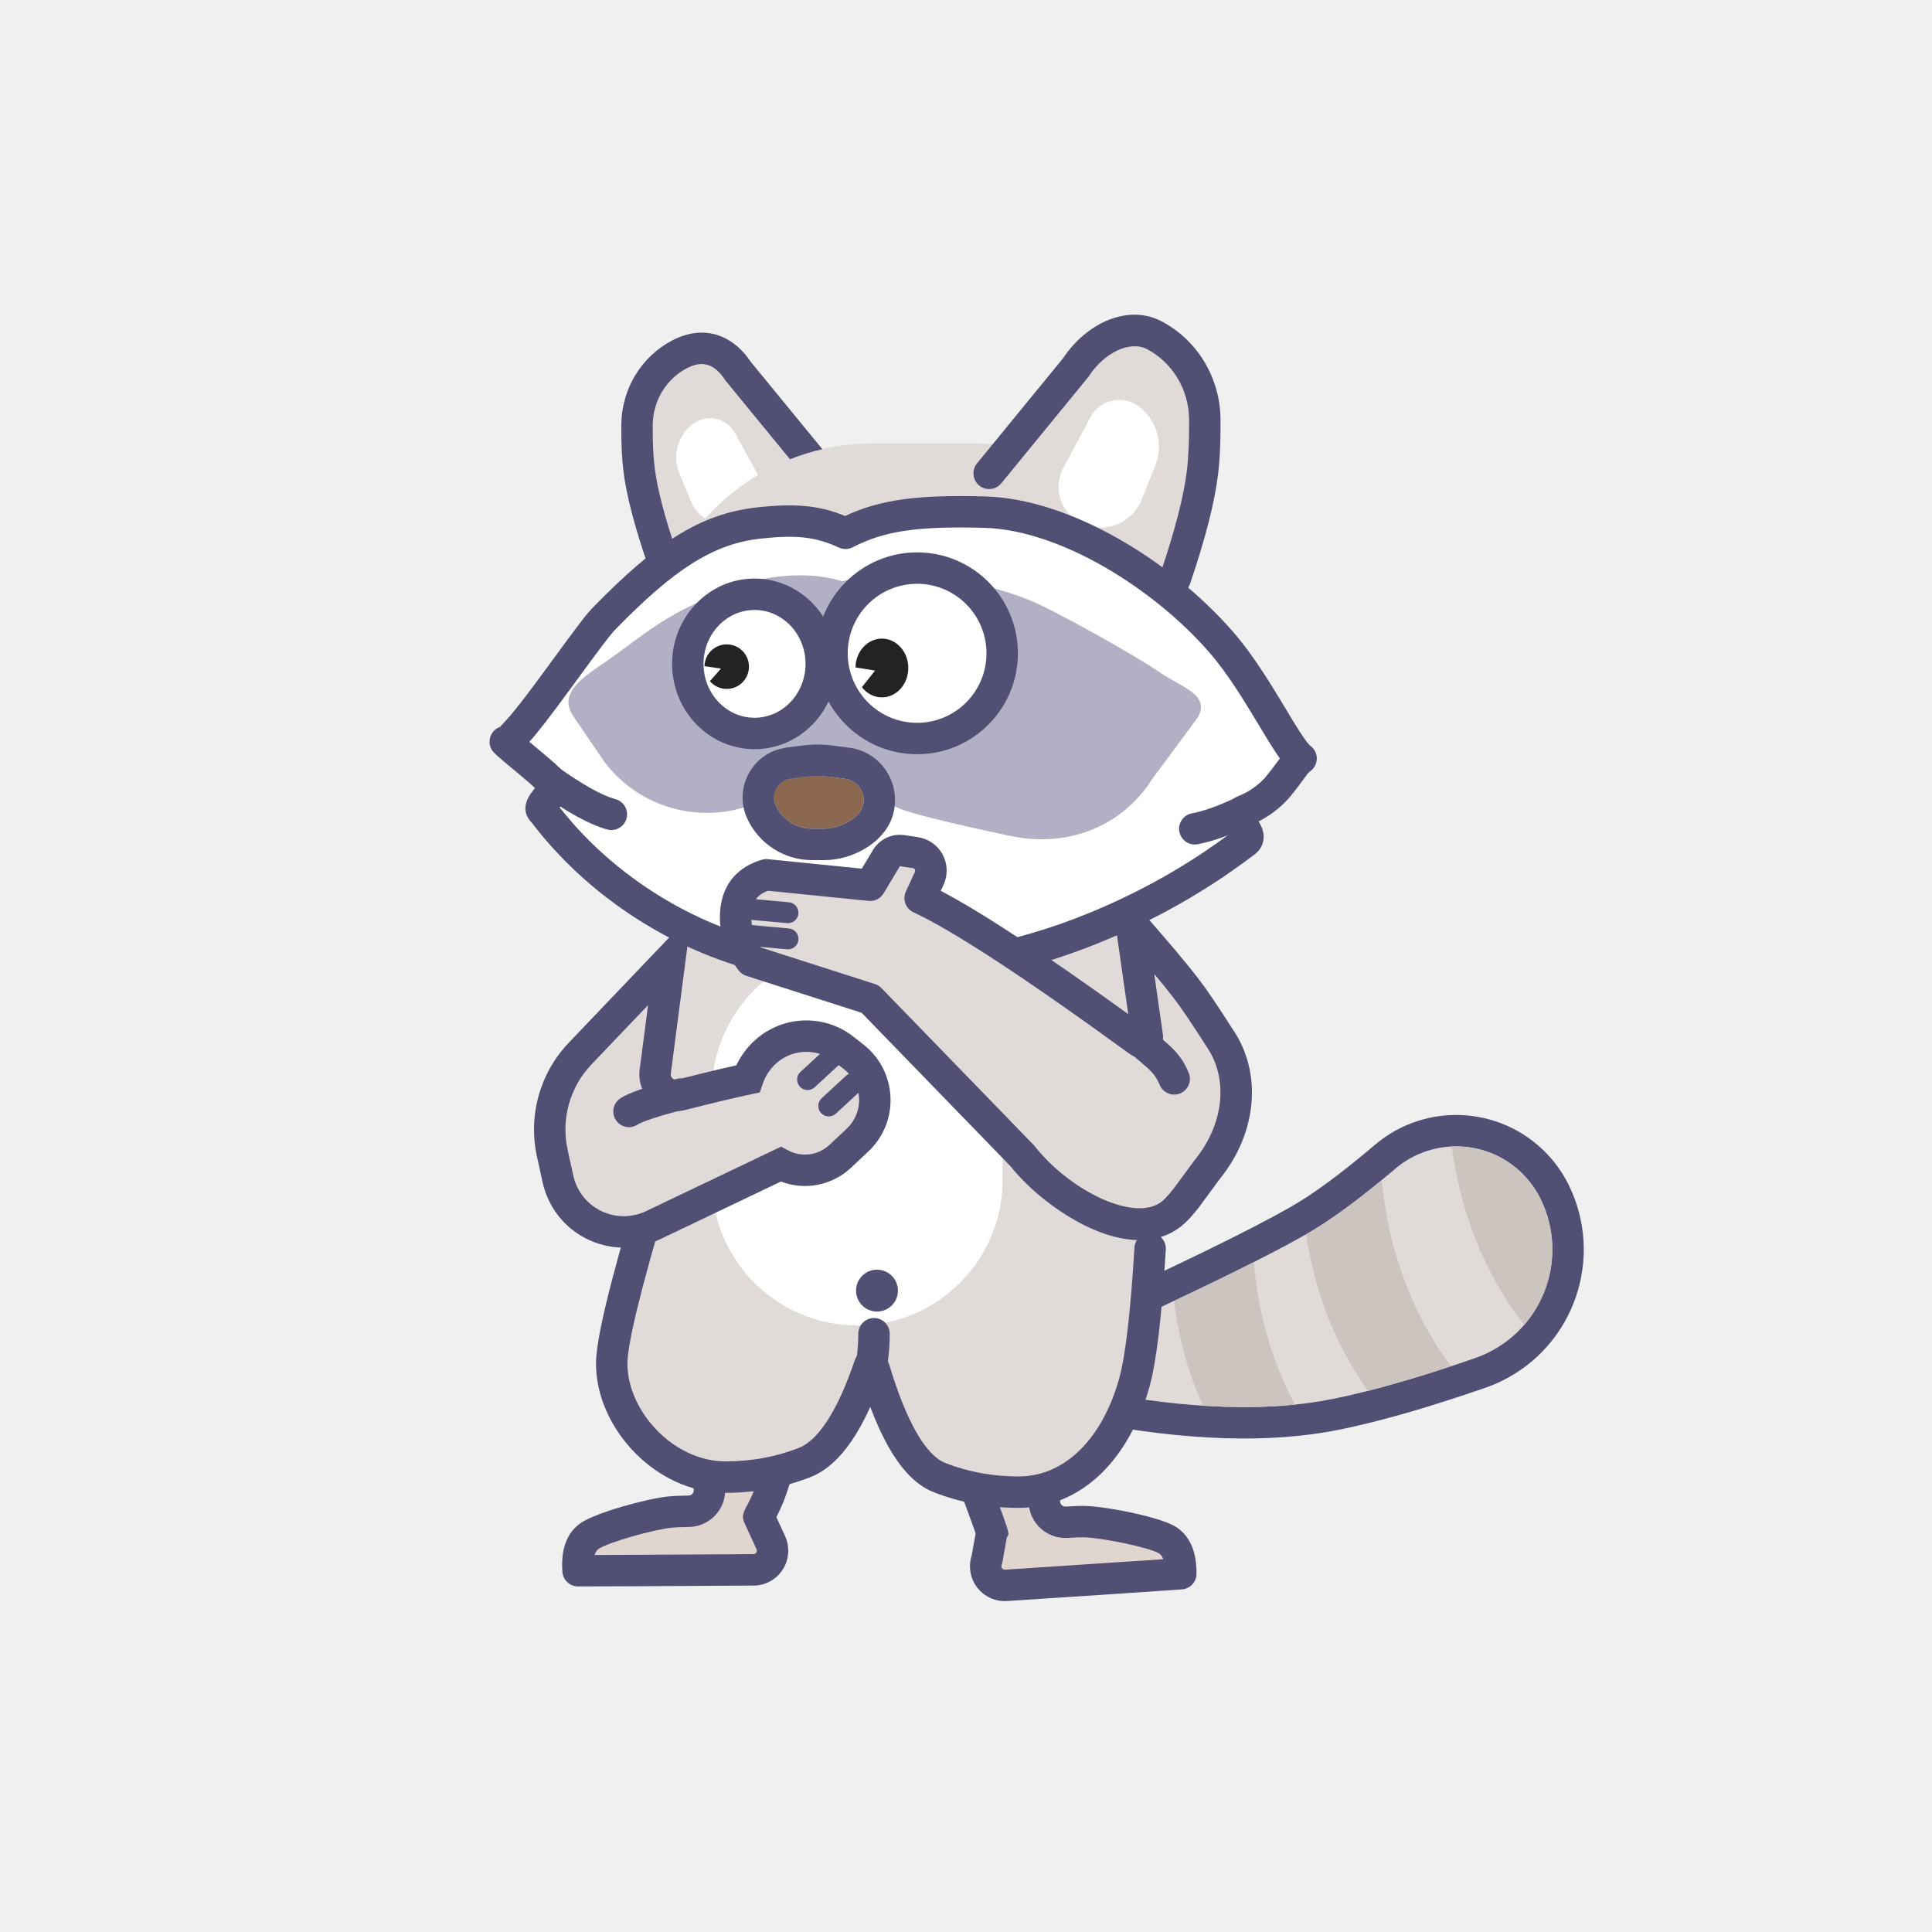
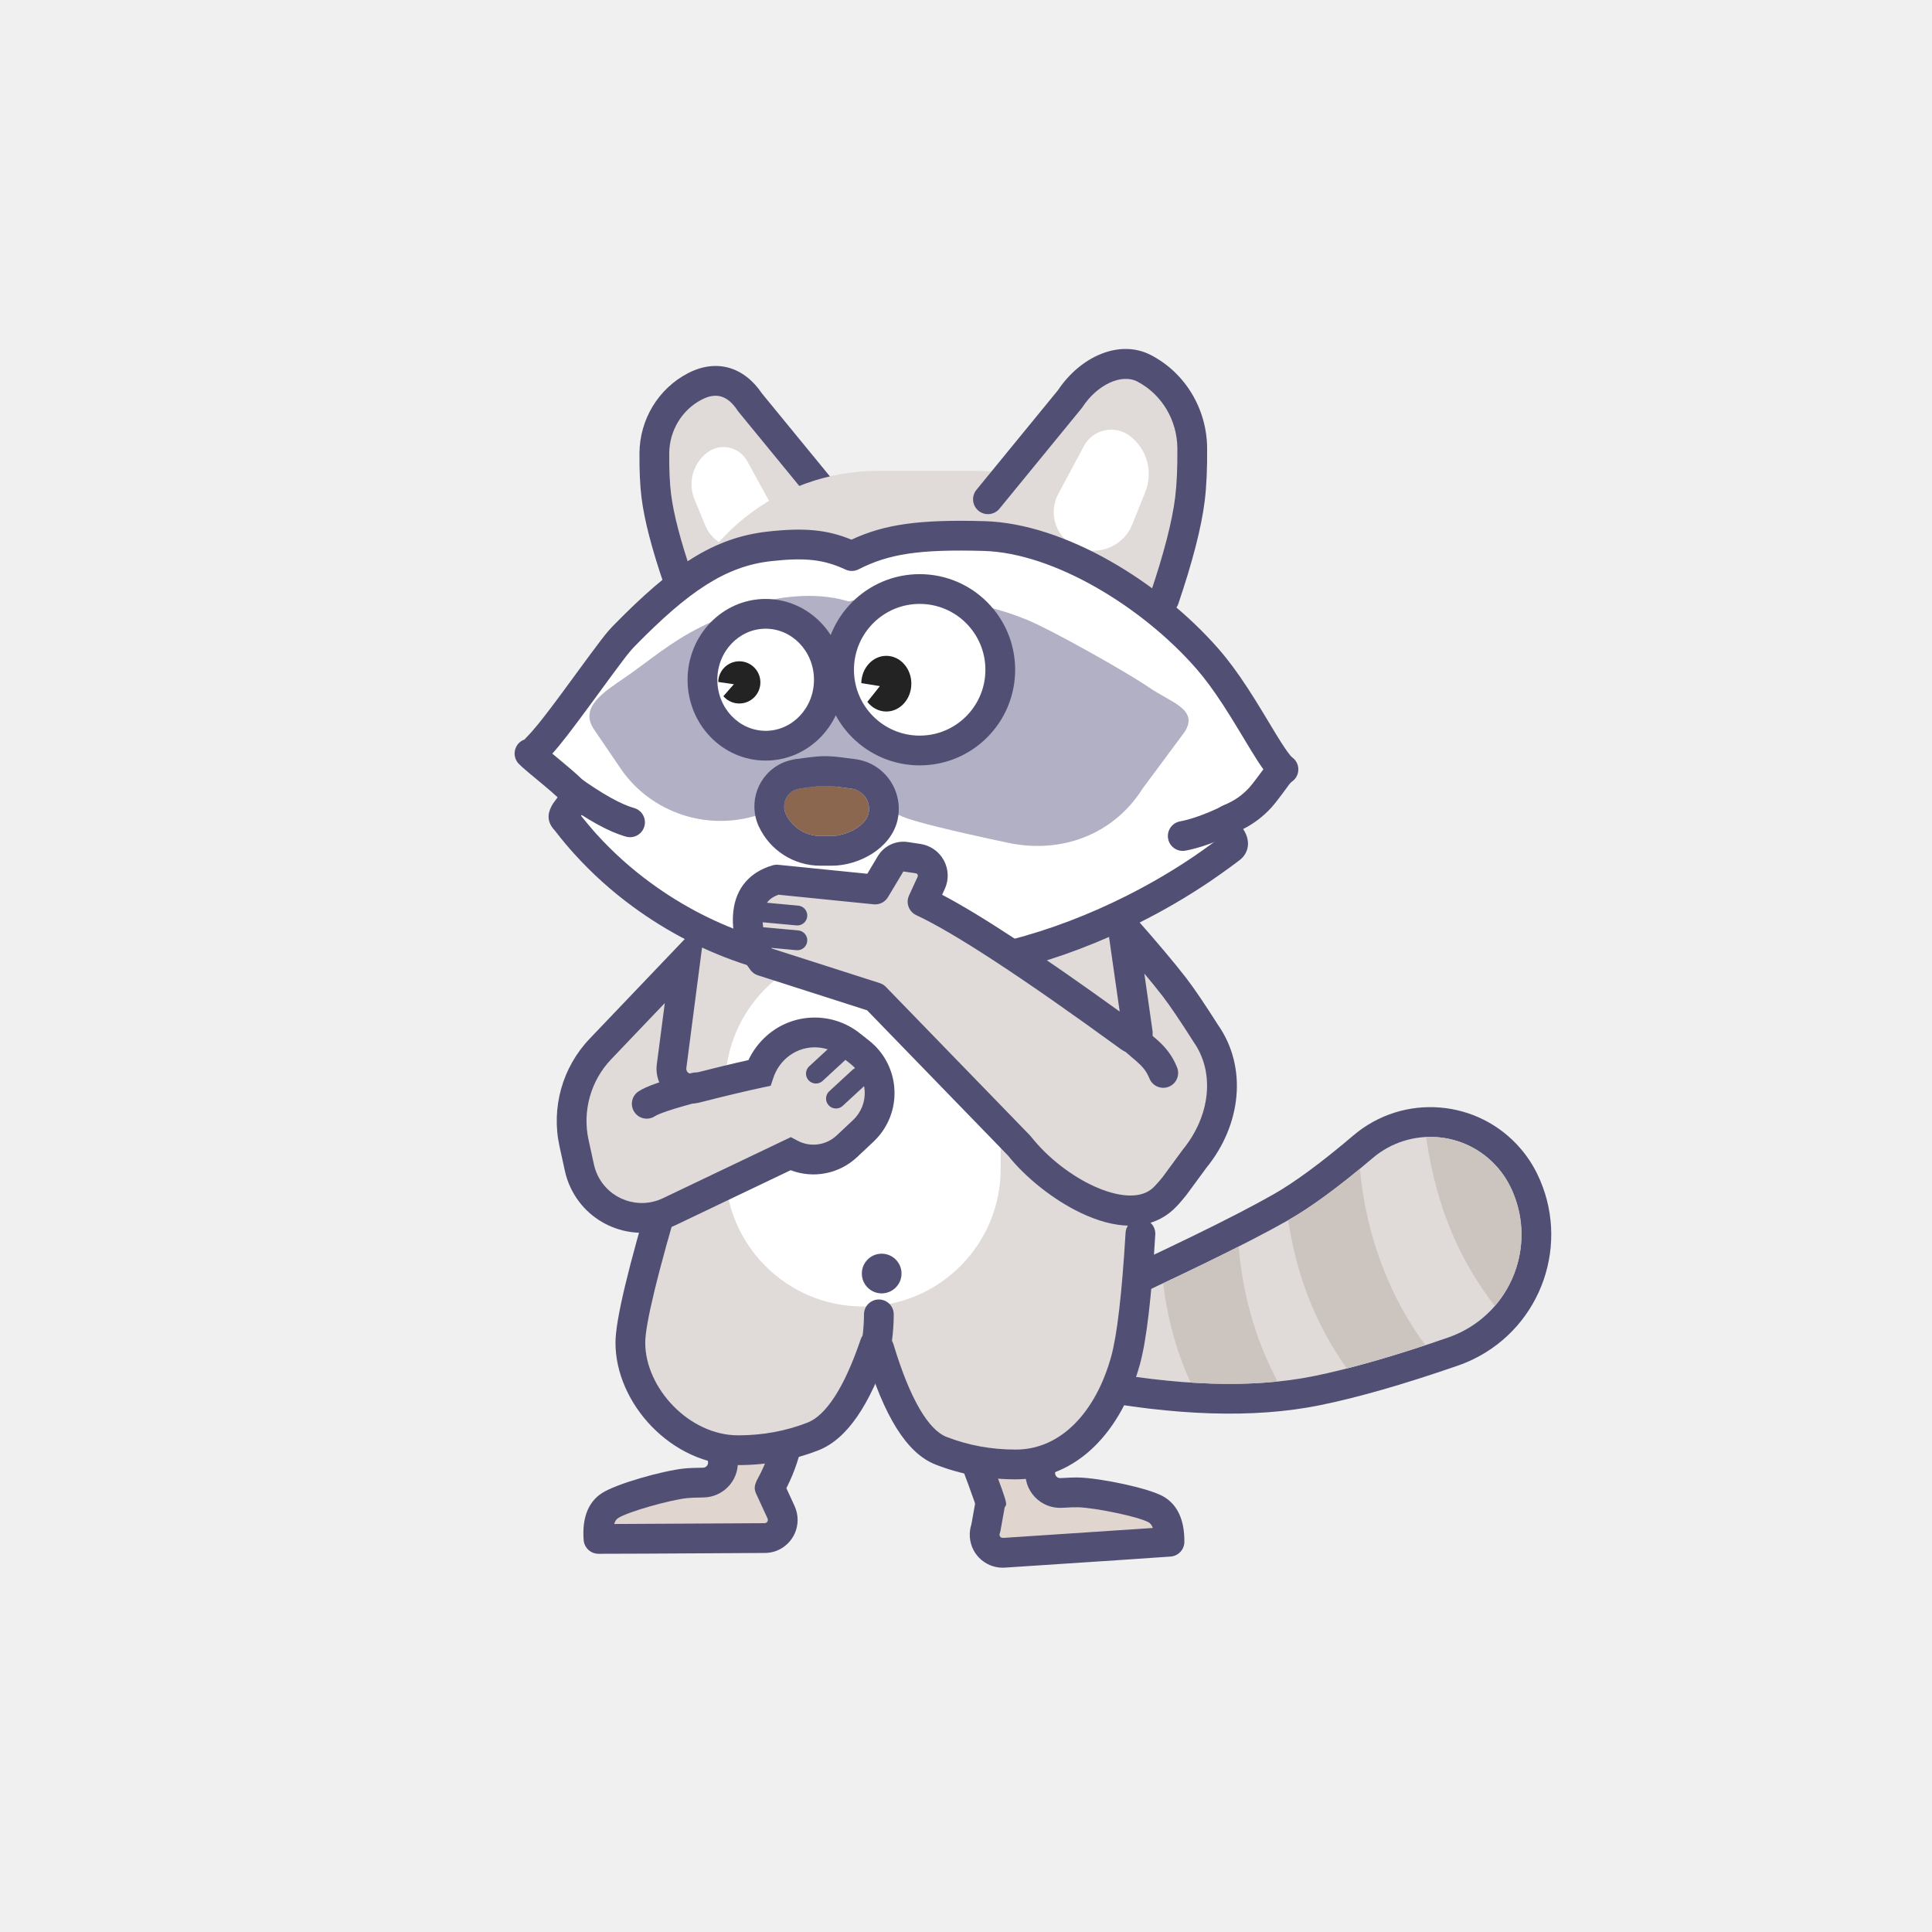
- <svg xmlns="http://www.w3.org/2000/svg" width="800px" height="800px" viewBox="51.2 51.2 921.6 921.6" class="icon" version="1.1">
+ <svg xmlns="http://www.w3.org/2000/svg" width="800px" height="800px" viewBox="25.6 25.6 972.8 972.8" class="icon" version="1.1">
  <path d="M567.806 691.807c50.381-22.828 85.866-40.106 106.454-51.824 11.631-6.626 25.79-17.033 42.481-31.239 18.872-16.059 47.189-13.779 63.246 5.095a44.561 44.561 0 0 1 6.166 9.423c13.255 27.203 1.946 59.999-25.258 73.253-1.973 0.962-4.001 1.803-6.072 2.523-26.602 9.209-49.179 15.695-67.739 19.456-30.76 6.236-68.745 5.02-113.964-3.656l-5.315-23.028z" fill="#E0DBD8" />
  <path d="M567.806 691.807l5.317 23.033c45.216 8.674 83.199 9.893 113.961 3.656 18.557-3.761 41.135-10.247 67.739-19.456a54.539 54.539 0 0 0 6.069-2.523c27.208-13.255 38.512-46.05 25.26-73.253a44.626 44.626 0 0 0-6.169-9.423c-16.059-18.874-44.374-21.154-63.243-5.095-16.691 14.204-30.85 24.611-42.484 31.237-20.582 11.719-56.07 28.997-106.451 51.824z m-6.184-13.652c49.991-22.648 85.142-39.761 105.222-51.2 10.7-6.089 24.151-15.979 40.186-29.621 25.175-21.424 62.951-18.382 84.373 6.793a59.979 59.979 0 0 1 8.224 12.573c16.879 34.641 2.478 76.41-32.169 93.291a70.137 70.137 0 0 1-7.732 3.207c-27.183 9.416-50.378 16.077-69.667 19.985-32.888 6.668-72.771 5.385-119.761-3.626l-9.583-1.838-10.27-44.499 11.177-5.065z" fill="#524F75" />
  <path d="M743.669 598.096c13.404-0.634 26.949 4.728 36.315 15.742a44.659 44.659 0 0 1 6.169 9.423c9.915 20.35 6.084 43.837-7.867 59.924a164.924 164.924 0 0 1-20.365-33.974c-6.821-15.318-11.571-32.356-14.251-51.115zM611.278 671.746c14.558-6.866 27.223-13.03 38.013-18.487a180.274 180.274 0 0 0 5.565 32.206c3.397 12.683 8.077 24.606 14.036 35.765-13.437 1.374-28.033 1.548-43.795 0.517a163.453 163.453 0 0 1-9.126-25.418 175.221 175.221 0 0 1-4.69-24.583zM674.237 639.995l0.025-0.015c10.113-5.759 22.136-14.381 36.07-25.865 1.558 17.136 5.345 33.537 11.359 49.202 5.545 14.443 12.748 27.65 21.609 39.621-14.488 4.795-27.673 8.699-39.546 11.721-8.137-11.481-14.671-23.637-19.598-36.474-4.533-11.813-7.842-24.544-9.918-38.188z" fill="#CBC4BF" />
  <path d="M383.525 477.034h204.578l12.368 96.893v53.65c0 20.542-1.848 45.69-5.547 75.451-44.427 11.306-73.381 16.958-86.863 16.958H452.373c-15.537 0-50.833-7.051-105.887-21.152 8.984-29.019 13.477-52.773 13.477-71.258 0.067-23.564 0.762-42.686 2.083-57.634 2.785-31.487 9.943-62.459 21.479-92.909z" fill="#E0DBD8" />
  <path d="M389.455 760.095l-5.185-26.11a2.158 2.158 0 0 1 2.19-2.58l21.531-0.16c1.049 0.03 17.393-1.074 16.554 2.288-1.354 26.557-11.546 40.735-11.319 41.225l5.637 12.243c0.577 1.256 0.872 2.617 0.859 3.989-0.045 5.14-4.281 9.199-9.466 9.061-50.039 0.31-77.807 0.45-83.306 0.42-0.622-8.247 1.309-13.831 5.787-16.754 6.716-4.386 29.731-10.37 38.143-11.249 1.891-0.2 4.815-0.317 8.774-0.357a10.078 10.078 0 0 0 9.8-12.016z" fill="#E1D6CF" />
  <path d="M386.26 738.898h0.18-0.18z m10.542 19.736a17.483 17.483 0 0 1 0.335 3.244c0.095 9.696-7.705 17.628-17.41 17.725-3.741 0.037-6.464 0.15-8.07 0.317-8.744 0.912-29.953 6.891-34.826 10.07-0.867 0.564-1.548 1.519-1.983 2.977 12.325-0.04 37.513-0.175 75.604-0.41 1.009 0.025 1.768-0.699 1.776-1.633a1.848 1.848 0 0 0-0.175-0.789l-5.637-12.243c-1.119-2.43-0.912-3.796-0.262-5.677 0.132-0.387 0.267-0.699 0.43-1.034 0.147-0.305 0.287-0.574 0.559-1.079a72.961 72.961 0 0 0 5.462-12.5c1.913-5.749 3.307-12.056 4.031-18.974a91.471 91.471 0 0 0-5.42 0.01c-0.699 0.022-2.802 0.1-3.097 0.105l-15.243 0.112 3.926 19.778z m11.384-34.878l-0.18-0.002h-0.017 0.197z m8.167-0.13c2.965 0.07 5.442 0.292 7.5 0.767 1.718 0.395 3.197 0.959 4.566 1.941 2.5 1.798 4.019 4.733 3.584 8.017-0.562 10.31-2.395 19.616-5.177 27.978a87.617 87.617 0 0 1-4.893 11.846l-0.38 0.749 4.116 8.946c1.039 2.255 1.566 4.708 1.546 7.183-0.08 9.346-7.797 16.734-16.911 16.491-50.106 0.307-77.851 0.45-83.396 0.417a7.493 7.493 0 0 1-7.43-6.928c-0.807-10.707 2.036-18.939 9.161-23.589 7.215-4.71 30.56-11.289 41.462-12.428 2.178-0.23 5.302-0.357 9.473-0.4a2.587 2.587 0 0 0 2.53-3.06l-5.185-26.11a9.648 9.648 0 0 1 9.566-11.534l21.319-0.155c-1.026-0.01 5.739-0.2 8.549-0.132z" fill="#524F75" />
  <path d="M466.037 702.479c-8.919 26.324-19.294 41.797-31.12 46.41-11.826 4.615-24.379 6.918-37.653 6.918-31.344 0-54.272-29.933-54.272-54.125 0-10.265 6.326-36.582 18.981-78.95" fill="#E0DBD8" />
  <path d="M458.942 700.074c-8.272 24.414-17.545 38.245-26.746 41.834-10.949 4.271-22.575 6.409-34.928 6.409-24.773 0-46.779-23.962-46.779-46.634 0-9.221 6.264-35.278 18.667-76.807a7.493 7.493 0 1 0-14.358-4.286c-12.905 43.208-19.294 69.782-19.294 81.096 0 30.678 28.415 61.62 61.765 61.62 14.196 0 27.67-2.478 40.376-7.435 14.453-5.637 25.927-22.745 35.493-50.988a7.493 7.493 0 0 0-14.194-4.808z" fill="#524F75" />
  <path d="M549.468 766.084l3.399-26.517a2.148 2.148 0 0 0-2.355-2.42l-23.977 1.386c-1.044 0.1-17.773 0.072-17.905 1.111 10.622 27.98 15.837 42.221 15.647 42.728l-2.265 12.633a9.406 9.406 0 0 0-0.584 4.044 9.106 9.106 0 0 0 10.043 8.374c49.866-3.272 77.537-5.12 83.011-5.545 0.057-8.279-2.24-13.722-6.903-16.322-6.988-3.901-30.32-8.232-38.76-8.507-1.908-0.06-4.85 0.03-8.826 0.275a9.988 9.988 0 0 1-10.525-11.242z" fill="#E1D6CF" />
  <path d="M516.298 781.841c-0.604-1.778-1.556-4.433-2.84-7.947-2.597-7.088-6.549-17.62-11.848-31.584a7.498 7.498 0 0 1-0.425-3.609 7.473 7.473 0 0 1 2.63-4.845c0.674-0.569 1.331-0.954 2.018-1.254 0.682-0.3 1.319-0.48 2.023-0.627a24.718 24.718 0 0 1 2.805-0.38c1.648-0.152 3.771-0.257 6.359-0.337l0.749-0.025c2.622-0.075 8.16-0.16 8.017-0.15l24.179-1.404a9.641 9.641 0 0 1 10.317 10.849l-3.397 26.514a2.498 2.498 0 0 0 2.632 2.81c4.191-0.26 7.335-0.357 9.531-0.285 10.939 0.36 34.651 5.26 42.166 9.453 7.428 4.143 10.819 12.163 10.745 22.918a7.493 7.493 0 0 1-6.916 7.418c-5.525 0.43-33.168 2.273-82.857 5.532-9.326 0.917-17.533-5.927-18.25-15.26a16.824 16.824 0 0 1 0.784-6.519l1.863-10.397a28.844 28.844 0 0 0-0.287-0.874z m34.933-37.231l-0.217 0.015c0.075-0.002 0.15-0.01 0.217-0.015z m-24.276 1.409c-1.246 0.045-5.587 0.12-7.842 0.17 15.068 39.691 13.637 36.072 12.368 38.38l-2.11 11.764c-0.08 0.455-0.205 0.899-0.365 1.331a1.873 1.873 0 0 0-0.122 0.819c0.07 0.932 0.854 1.586 2.083 1.469 37.806-2.48 62.871-4.146 75.127-4.985-0.529-1.444-1.274-2.355-2.173-2.862-5.065-2.825-26.592-7.273-35.358-7.56-1.618-0.052-4.358 0.032-8.117 0.265a17.485 17.485 0 0 1-18.422-19.673l2.582-20.138-17.653 1.022z" fill="#524F75" />
  <path d="M468.303 704.627c8.919 29.681 19.294 46.827 31.12 51.442 11.826 4.615 24.376 6.918 37.653 6.918 31.344 0 48.752-28.834 55.254-52.359 3.134-11.329 5.637-32.643 7.505-63.933" fill="#E0DBD8" />
  <path d="M475.478 702.471c8.302 27.628 17.668 43.105 26.669 46.617 10.949 4.271 22.578 6.406 34.928 6.406 23.06 0 40.441-19.424 48.031-46.867 2.952-10.672 5.41-31.594 7.248-62.382a7.493 7.493 0 0 1 14.958 0.894c-1.898 31.794-4.446 53.493-7.762 65.484-9.181 33.193-31.249 57.856-62.476 57.856-14.196 0-27.67-2.475-40.376-7.433-14.653-5.719-26.037-24.531-35.573-56.265a7.493 7.493 0 0 1 14.353-4.311z" fill="#524F75" />
  <path d="M460.101 503.061c38.305 0 69.36 31.055 69.36 69.36v41.659c0 38.308-31.055 69.36-69.36 69.36-38.305 0-69.36-31.052-69.36-69.36v-41.659c0-38.308 31.055-69.36 69.36-69.36z" fill="#FFFFFF" />
  <path d="M473.12 709.854c0.759-3.659 1.291-6.661 1.598-9.044 0.597-4.62 0.897-9.061 0.897-13.324a7.493 7.493 0 1 0-14.985 0c0 3.604-0.257 7.408-0.774 11.401-0.252 1.953-0.724 4.608-1.411 7.925a7.495 7.495 0 0 0 14.676 3.042z" fill="#524F75" />
  <path d="M469.541 666.849m-9.99 0a9.99 9.99 0 1 0 19.98 0 9.99 9.99 0 1 0-19.98 0Z" fill="#524F75" />
  <path d="M407.917 565.86c-7.94 1.681-18.537 4.211-31.791 7.59a9.995 9.995 0 0 1-12.375-10.972l6.981-53.555L327.927 553.782a52.449 52.449 0 0 0-13.29 47.424l2.705 12.355c0.527 2.41 1.331 4.748 2.393 6.976 7.65 16.022 26.841 22.81 42.863 15.158l61.02-29.134a24.561 24.561 0 0 0 28.37-3.764l8.272-7.762c0.944-0.887 1.821-1.843 2.625-2.862 8.946-11.329 7.013-27.768-4.318-36.714l-4.77-3.769a29.004 29.004 0 0 0-37.211 1.059 30.395 30.395 0 0 0-8.669 13.112z" fill="#E0DBD8" />
  <path d="M411.623 547.141a36.499 36.499 0 0 1 46.824-1.331l4.77 3.766c14.578 11.511 17.066 32.663 5.555 47.241a33.682 33.682 0 0 1-3.379 3.681l-8.272 7.762a32.054 32.054 0 0 1-33.41 6.561L365.828 642.455c-19.756 9.436-43.418 1.066-52.851-18.689a39.751 39.751 0 0 1-2.952-8.602l-2.705-12.358a59.929 59.929 0 0 1 15.188-54.197L381.118 487.179 371.178 563.45a2.498 2.498 0 0 0 3.092 2.742c11.291-2.877 20.682-5.15 28.182-6.811a37.888 37.888 0 0 1 9.171-12.241z m-51.285-16.476L333.349 558.952a44.964 44.964 0 0 0-11.391 40.648l2.705 12.358c0.405 1.846 1.022 3.641 1.836 5.35 5.867 12.288 20.585 17.493 32.873 11.626L423.811 598.166l3.339 1.786a17.071 17.071 0 0 0 19.713-2.617l8.272-7.762a18.654 18.654 0 0 0-1.206-28.232l-4.77-3.766a21.514 21.514 0 0 0-27.598 0.784 22.838 22.838 0 0 0-6.539 9.883l-1.361 4.066-4.196 0.887c-7.822 1.653-18.327 4.161-31.492 7.52a17.488 17.488 0 0 1-21.656-19.201l4.021-30.847z" fill="#524F75" />
  <path d="M444.758 551.709l-11.676 10.769a4.995 4.995 0 1 0 6.773 7.343l11.674-10.769a4.995 4.995 0 0 0-6.771-7.343zM454.851 564.284l-11.676 10.769a4.995 4.995 0 1 0 6.773 7.343l11.674-10.769a4.99 4.99 0 0 0 0.285-7.056 4.99 4.99 0 0 0-7.056-0.287zM374.032 565.862c-14.463 3.751-23.065 6.634-27.011 9.331a7.49 7.49 0 1 0 8.454 12.37c0.739-0.505 3.025-1.481 6.521-2.652 3.924-1.314 9.199-2.835 15.8-4.546a7.493 7.493 0 1 0-3.764-14.503z" fill="#524F75" />
  <path d="M366.979 317.345c-5.944-17.398-9.583-31.402-10.914-42.014-0.729-5.849-1.059-13.042-0.984-21.579 0.122-14.204 7.982-27.153 20.378-33.582 11.077-5.744 20.88-2.45 27.828 8.072l38.585 47.089" fill="#E0DBD8" />
  <path d="M409.315 223.779c-9.134-13.564-23.03-17.665-37.309-10.26-14.87 7.712-24.271 23.202-24.421 40.168-0.077 8.846 0.265 16.359 1.044 22.578 1.404 11.202 5.16 25.665 11.259 43.505a7.493 7.493 0 1 0 14.181-4.848c-5.794-16.953-9.316-30.498-10.567-40.523-0.687-5.482-1.002-12.353-0.929-20.582 0.1-11.446 6.416-21.854 16.334-26.999 7.355-3.814 13.092-2.08 18.127 5.545l0.212 0.325L436.074 280.076a7.493 7.493 0 1 0 11.589-9.498l-38.35-46.799z" fill="#524F75" />
  <path d="M381.835 253.383a13.532 13.532 0 0 1 19.948 4.326l10.862 19.751a16.152 16.152 0 0 1-8.11 22.765 18.34 18.34 0 0 1-23.822-10.023l-5.42-13.152a20.01 20.01 0 0 1 6.541-23.667z" fill="#FFFFFF" />
  <path d="M467.721 262.693h48.47c52.449 0 97.23 37.888 105.912 89.617l14.543 86.645H342.496l20.365-92.06c10.879-49.187 54.487-84.203 104.86-84.203z" fill="#E0DBD8" />
  <path d="M611.815 327.193c7.048-20.785 11.361-37.516 12.937-50.196 0.869-6.988 1.259-15.582 1.169-25.782-0.15-16.968-9.466-32.441-24.154-40.123-13.127-6.863-29.162 2.825-37.391 15.4l-41.322 50.508" fill="#E0DBD8" />
  <path d="M605.239 204.45c17.158 8.974 27.998 26.984 28.172 46.699 0.09 10.507-0.312 19.421-1.226 26.771-1.648 13.265-6.079 30.453-13.272 51.677a7.493 7.493 0 1 1-14.191-4.813c6.898-20.345 11.089-36.622 12.593-48.712 0.824-6.626 1.196-14.9 1.114-24.793-0.127-14.224-7.912-27.158-20.135-33.55-7.992-4.178-20.27 1.588-27.65 12.862l-0.22 0.332-41.574 50.815a7.493 7.493 0 0 1-11.599-9.491l41.082-50.208c11.169-16.771 30.927-25.945 46.904-17.59z" fill="#524F75" />
  <path d="M594.577 245.148a15.56 15.56 0 0 0-23.182 5.008l-12.94 24.174a19.314 19.314 0 0 0 9.633 26.966 21.084 21.084 0 0 0 27.548-11.406c0.032-0.072 0.06-0.15 0.09-0.222l6.569-16.377a24.136 24.136 0 0 0-7.717-28.143z" fill="#FFFFFF" />
  <path d="M413.172 300.689c17.238-1.893 28.32-1.156 41.337 4.905 15.775-8.057 31.654-11.059 66.585-10.083 43.907 1.229 90.829 36.984 112.55 61.895 17.55 20.128 31.002 50.306 38.2 55.608-6.009 4.059-9.346 17.58-26.954 24.828-8.734 3.596 6.334 10.947 0 15.138-3.766 2.493-74.235 60.756-172.097 61.512-110.937 0.857-159.856-73.511-163.008-76.648-2.523-2.51 6.961-9.144 5.275-12.435s-19.763-17.141-22.845-20.395c7.378-2.415 37.933-49.369 47.868-59.499 19.806-20.188 43.03-41.524 73.089-44.826z" fill="#FFFFFF" />
  <path d="M655.482 403.371c-1.306-2.133-6.142-10.178-6.609-10.947a413.933 413.933 0 0 0-7.425-11.886c-4.715-7.228-9.099-13.215-13.454-18.21-27.046-31.017-71.66-58.338-107.115-59.327-32.491-0.909-47.806 1.521-62.966 9.266a7.495 7.495 0 0 1-6.571 0.12c-10.984-5.115-20.323-6.122-37.356-4.251-23.165 2.545-41.794 15.343-68.558 42.626-3.229 3.292-5.597 6.439-21.407 28.023l-1.074 1.466c-8.914 12.146-14.811 19.931-19.254 24.816 1.878 1.563 4.161 3.457 4.581 3.809l0.719 0.599c8.107 6.783 11.286 9.693 12.733 12.518 1.648 3.217 1.234 6.349-0.22 9.328-0.702 1.439-1.531 2.652-2.872 4.406l-0.485 0.629c2.31 2.842 5.472 6.663 7.842 9.278a180.644 180.644 0 0 0 27.171 24.444c31.944 23.427 71.463 37.294 119.571 36.921 42.246-0.325 82.417-11.501 119.428-30.003a305.209 305.209 0 0 0 34.217-19.938 401.425 401.425 0 0 0 11.212-7.957 24.943 24.943 0 0 1-1.261-2.055c-0.849-1.541-1.421-3.037-1.643-4.735-0.677-5.2 2.325-9.323 7.35-11.394 5.25-2.16 9.211-5.03 12.65-8.794 1.548-1.693 4.963-6.334 7.046-9.154-1.761-2.418-3.761-5.527-6.249-9.598z m-356.102 17.593l-0.702-0.587c-0.612-0.51-5.654-4.695-6.936-5.772-2.53-2.128-4.021-3.442-4.968-4.441-3.781-3.991-2.118-10.562 3.109-12.273-0.117-0.14 0.42-0.627 1.071-1.279 1.414-1.419 3.217-3.469 5.372-6.107 3.726-4.561 8.087-10.327 14.543-19.124l1.066-1.456c16.861-23.018 18.764-25.548 22.798-29.659 29.034-29.596 49.989-43.992 77.619-47.029 17.952-1.973 29.541-1.041 41.986 4.096 16.729-7.812 34.294-10.23 66.965-9.316 40.346 1.129 88.454 30.585 117.99 64.46 4.873 5.59 9.646 12.108 14.711 19.873 2.423 3.716 4.803 7.538 7.692 12.313 0.495 0.817 5.3 8.811 6.569 10.884 4.203 6.866 6.858 10.572 8.025 11.431 4.171 3.07 4.039 9.343-0.252 12.241-0.24 0.162-0.632 0.537-1.169 1.176-0.107 0.127-6.199 8.644-9.121 11.838a48.675 48.675 0 0 1-14.199 10.797c1.184 1.873 1.818 3.242 2.21 5.15 0.894 4.341-0.852 8.477-4.735 11.047 1.274-0.842-8.032 6.047-14.264 10.252a319.773 319.773 0 0 1-35.897 20.917c-38.924 19.458-81.273 31.237-126.012 31.584-51.477 0.397-94.101-14.556-128.549-39.821a195.519 195.519 0 0 1-29.416-26.469 180.204 180.204 0 0 1-8.989-10.717l-0.932-1.196c-3.956-4.106-3.719-8.274-1.778-12.026 0.757-1.464 1.334-2.265 3.199-4.678-1.888-1.773-4.064-3.644-7.008-6.112z" fill="#524F75" />
  <path d="M378.855 341.094c7.945-3.949 19.274-8.369 33.987-13.267 26.909-5.59 51.285-0.842 66.675 18.789 14.246 18.172 10.832 44.279-7.628 58.303-0.24 0.182-0.48 0.36-0.722 0.537-16.157 11.741-26.946 18.712-32.363 20.912-5.162 2.095-16.526 5.557-34.089 10.382-25.742 7.073-53.156-3.274-67.497-25.475l-12.743-18.722c-7.071-10.947 5.197-18.524 15.815-25.807 12.56-8.612 22.453-17.648 38.565-25.652z" fill="#B2B0C5" />
  <path d="M542.882 337.75c-12.141-4.99-28.535-9.883-56.807-11.739-27.396-1.798-46.267 2.567-62.289 23.502-13.572 17.733-10.317 43.203 7.265 56.889 0.784 0.609 1.591 1.191 2.418 1.741 24.851 16.541 40.358 26.095 46.525 28.657 6.092 2.535 23.809 6.921 53.146 13.157 26.786 5.694 53.098-4.014 67.786-27.308l21.219-28.597c7.138-11.324-7.036-14.763-17.84-22.213-11.276-7.78-49.279-29.099-61.423-34.089z" fill="#B2B0C5" />
  <path d="M428.279 422.66c7.385-0.974 10.342-1.376 13.524-1.326s6.858 0.657 12.52 1.379c5.662 0.719 9.533 5.984 8.746 11.611-0.052 0.377-0.125 0.752-0.22 1.121-1.658 6.511-11.761 11.067-18.467 11.067h-5.762a19.126 19.126 0 0 1-17.338-11.067 9.046 9.046 0 0 1 4.363-12.013c0.552-0.26 1.431-0.517 2.632-0.772z" fill="#8B674F" />
  <path d="M428.279 422.66c-1.201 0.255-2.08 0.512-2.635 0.772a9.049 9.049 0 0 0-4.363 12.013 19.131 19.131 0 0 0 17.338 11.067h5.767c6.706 0 16.806-4.556 18.467-11.067 0.095-0.37 0.167-0.742 0.22-1.121 0.784-5.627-3.084-10.892-8.746-11.611-5.664-0.722-9.338-1.329-12.52-1.379s-6.142 0.352-13.527 1.326z m-1.963-14.855c9.566-1.264 11.439-1.466 15.048-1.459l0.669 0.005c2.095 0.032 4.173 0.21 6.921 0.547 1.204 0.147 6.079 0.799 7.258 0.949 13.979 1.776 23.632 14.688 21.699 28.55-0.13 0.924-0.31 1.843-0.539 2.75-3.497 13.727-19.271 22.353-32.988 22.353h-5.762a34.122 34.122 0 0 1-30.925-19.726c-5.595-12.016-0.407-26.302 11.601-31.914 1.813-0.847 3.659-1.386 5.884-1.856l0.564-0.12 0.569-0.08z" fill="#524F75" />
  <path d="M379.297 367.876a33.203 31.824 90 1 0 63.648 0 33.203 31.824 90 1 0-63.648 0Z" fill="#FFFFFF" />
  <path d="M411.121 408.569C389.335 408.569 371.804 390.281 371.804 367.876S389.335 327.18 411.121 327.18s39.317 18.29 39.317 40.695-17.53 40.693-39.317 40.693z m0-14.985c13.364 0 24.331-11.441 24.331-25.707S424.485 342.166 411.121 342.166C397.757 342.166 386.79 353.607 386.79 367.876s10.967 25.707 24.331 25.707z" fill="#524F75" />
  <path d="M389.829 376.145a10.575 10.575 0 0 0 8.03 3.681 10.617 10.617 0 0 0 10.61-10.625 10.615 10.615 0 0 0-10.61-10.625 10.617 10.617 0 0 0-10.607 10.41l7.865 1.144-5.287 6.014z" fill="#232323" />
  <path d="M448.09 362.836a40.65 40.585 90 1 0 81.171 0 40.65 40.585 90 1 0-81.171 0Z" fill="#FFFFFF" />
  <path d="M488.675 410.981C462.119 410.981 440.595 389.422 440.595 362.836S462.119 314.693 488.675 314.693c26.557 0 48.078 21.556 48.078 48.143s-21.521 48.145-48.078 48.145z m0-14.985c18.275 0 33.093-14.843 33.093-33.158S506.95 329.678 488.675 329.678 455.58 344.521 455.58 362.836s14.821 33.16 33.095 33.16z" fill="#524F75" />
  <path d="M462.343 379.007c2.31 2.972 5.724 4.855 9.536 4.855 6.958 0 12.598-6.276 12.598-14.016 0-7.742-5.639-14.019-12.598-14.019-6.871 0-12.458 6.124-12.595 13.734l9.338 1.511-6.279 7.935z" fill="#232323" />
  <path d="M640.957 431.576c-8.512 4.051-15.617 6.579-21.219 7.615a7.493 7.493 0 0 0 2.725 14.736c7.056-1.304 15.335-4.253 24.931-8.819a7.493 7.493 0 1 0-6.436-13.532zM308.624 429.301c13.092 9.338 23.682 15.185 32.081 17.538a7.493 7.493 0 1 0 4.044-14.428c-6.376-1.788-15.622-6.891-27.426-15.31a7.493 7.493 0 1 0-8.699 12.201z" fill="#524F75" />
  <path d="M490.124 479.612c19.543 9.076 54.349 31.851 104.421 68.323a2.498 2.498 0 0 0 3.964-2.178l-7.755-54.232c11.791 13.374 20.522 23.739 26.194 31.095 3.676 4.763 8.969 12.578 15.879 23.442 13.412 19.269 9.179 44.806-5.719 62.954l-10.16 13.834c-2.043 2.493-4.441 5.43-6.971 7.428-19.483 15.387-55.786-8.299-71.173-27.785l-72.519-74.74-56.792-18.205c-5.779-7.722-8.17-15.862-7.17-24.419 1.002-8.557 5.807-14.101 14.413-16.631l49.547 4.995 7.747-12.942a7.493 7.493 0 0 1 7.545-3.559l6.384 0.962a8.622 8.622 0 0 1 6.549 12.133l-4.383 9.526z" fill="#E0DBD8" />
  <path d="M605.921 544.698c0.03 0.195 0.05 0.39 0.062 0.587a9.99 9.99 0 0 1-15.852 8.706c-49.684-36.19-84.205-58.78-103.164-67.586a7.493 7.493 0 0 1-3.649-9.93l4.386-9.526c0.185-0.922-0.242-1.499-0.859-1.591l-6.384-0.962-7.747 12.94a7.493 7.493 0 0 1-7.18 3.606l-47.981-4.835c-4.873 1.768-7.19 4.788-7.787 9.888-0.692 5.927 0.719 11.571 4.406 17.181l54.402 17.435c1.171 0.375 2.233 1.034 3.089 1.921l72.519 74.745c0.175 0.18 0.345 0.372 0.502 0.572 17.151 21.714 48.038 36.509 60.648 26.549 1.061-0.837 2.293-2.103 3.836-3.909 0.529-0.617 0.884-1.051 1.858-2.238l10.043-13.672c13.931-16.986 16.382-38.765 5.61-54.237-6.973-10.947-12.158-18.599-15.662-23.147a382.242 382.242 0 0 0-9.223-11.394l4.128 28.897z m-16.531-9.75l-6.057-42.356c-1.054-7.368 8.117-11.599 13.037-6.014 11.888 13.484 20.715 23.962 26.507 31.474 3.831 4.963 9.206 12.895 16.189 23.869 14.738 21.312 11.499 50.211-6.039 71.695l-10.043 13.677c-1.384 1.703-1.783 2.185-2.42 2.93-2.123 2.49-3.961 4.378-5.947 5.944-11.696 9.236-27.743 8.327-45.004 0.062-13.722-6.574-27.603-17.693-36.452-28.777l-70.951-73.136-55.009-17.633a7.505 7.505 0 0 1-3.711-2.65c-6.896-9.211-9.843-19.251-8.612-29.776 1.354-11.581 8.289-19.583 19.743-22.95a7.5 7.5 0 0 1 2.865-0.267l44.811 4.518 5.302-8.856a14.99 14.99 0 0 1 15.09-7.121l6.384 0.962a16.117 16.117 0 0 1 12.241 22.675l-1.344 2.917c19.326 10.12 49.055 29.689 89.418 58.813z" fill="#524F75" />
  <path d="M409.143 489.947l17.483 1.608a4.995 4.995 0 1 0 0.914-9.95l-17.483-1.608a4.995 4.995 0 1 0-0.914 9.95zM409.143 502.434l17.483 1.608a4.995 4.995 0 1 0 0.914-9.95l-17.483-1.608a4.995 4.995 0 1 0-0.914 9.95zM587.551 551.122l10.44 8.991c2.448 2.108 4.029 4.014 5.103 5.879 0.285 0.495 0.527 0.974 0.777 1.519 0.125 0.267 0.579 1.319 0.697 1.576a7.495 7.495 0 0 0 13.627-6.239c-0.035-0.077-0.487-1.116-0.687-1.561a32.711 32.711 0 0 0-1.424-2.772c-1.918-3.329-4.581-6.554-8.319-9.768-2.295-1.971-5.769-4.965-10.422-8.976a7.493 7.493 0 0 0-10.565 0.782 7.488 7.488 0 0 0 0.774 10.57z" fill="#524F75" />
</svg>
